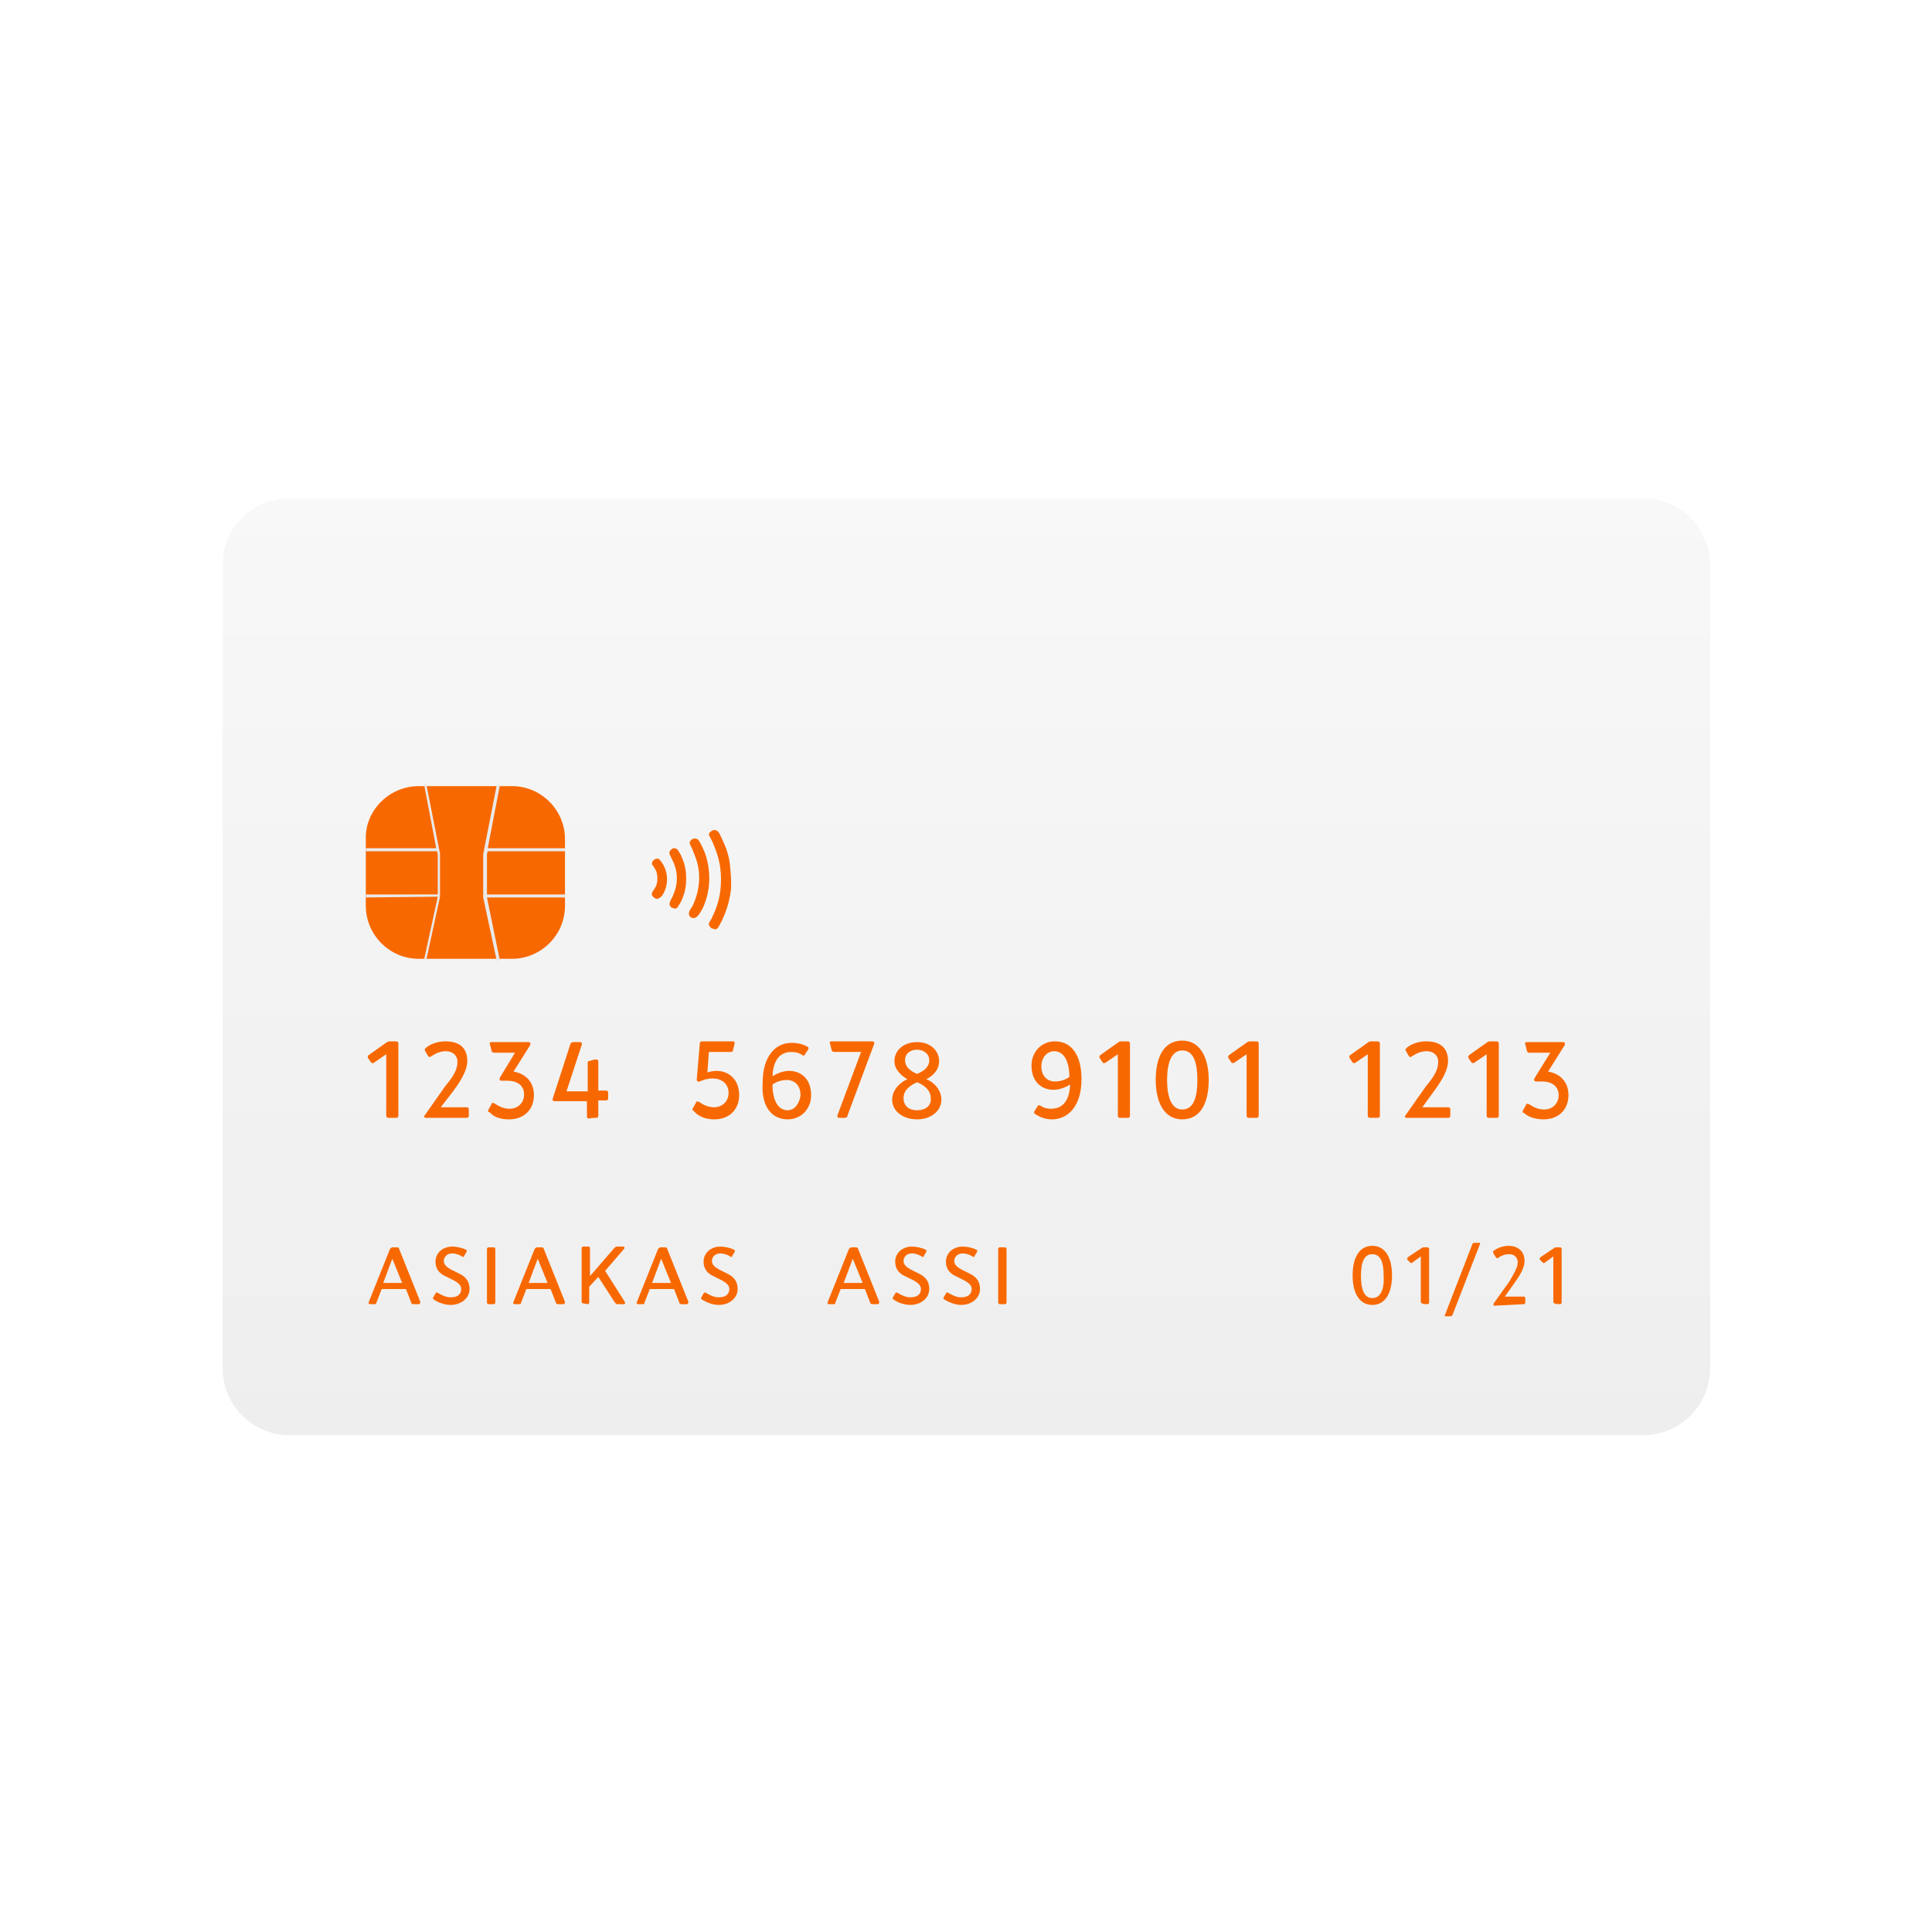
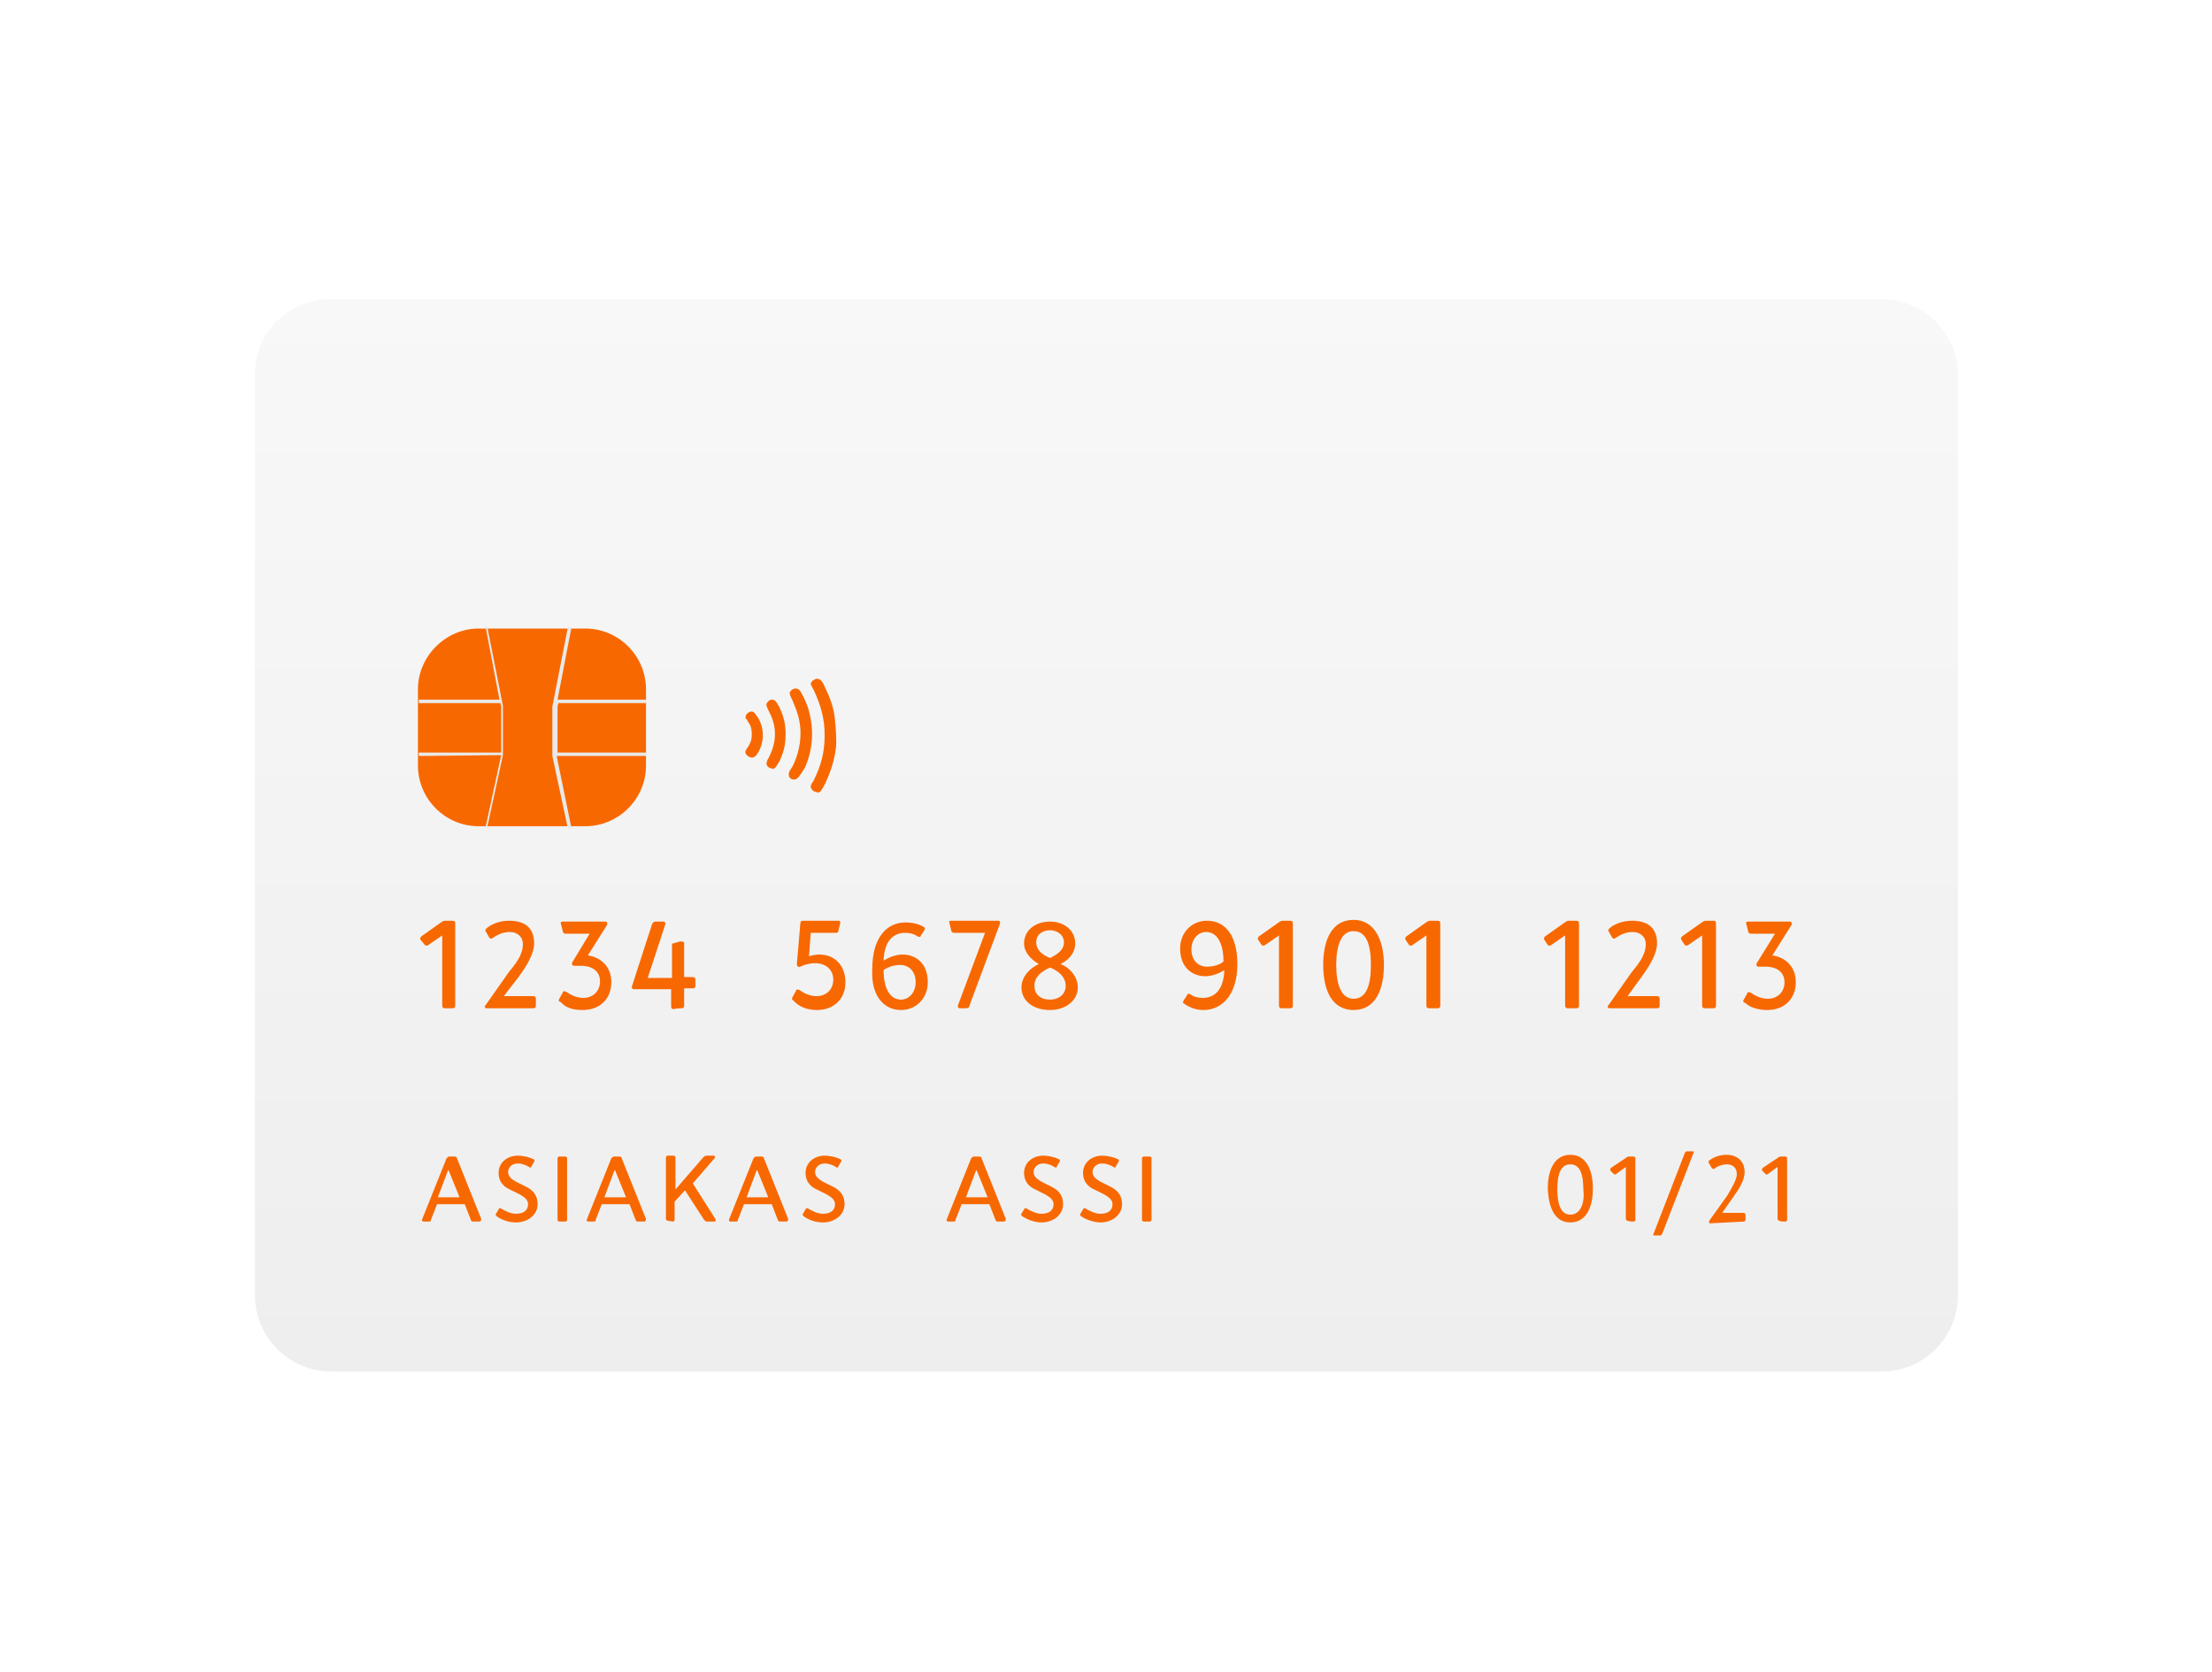
- <svg xmlns="http://www.w3.org/2000/svg" version="1.1" id="Layer_1" x="0px" y="0px" width="255.1px" height="255.1px" viewBox="0 0 255.1 255.1" style="enable-background:new 0 0 255.1 255.1;" xml:space="preserve">
+ <svg xmlns="http://www.w3.org/2000/svg" version="1.1" id="Layer_1" x="0px" y="0px" width="255.1px" height="192.8px" viewBox="0 0 255.1 192.8" style="enable-background:new 0 0 255.1 192.8;" xml:space="preserve">
  <style type="text/css">
	.st0{fill-rule:evenodd;clip-rule:evenodd;fill:url(#path-2_2_);}
	.st1{fill-rule:evenodd;clip-rule:evenodd;fill:#F86800;}
	.st2{fill:#E9E9E9;}
	.st3{fill:#F86800;}
</style>
  <g>
    <g transform="translate(-72, -50)">
      <g transform="translate(76, 52)">
        <g>
          <g>
            <g>
-               <linearGradient id="path-2_2_" gradientUnits="userSpaceOnUse" x1="-557.923" y1="-22.015" x2="-557.923" y2="-21.139" gradientTransform="matrix(224 0 0 141 125098.297 3167.901)">
+               <linearGradient id="path-2_2_" gradientUnits="userSpaceOnUse" x1="-730.168" y1="539.845" x2="-730.168" y2="538.969" gradientTransform="matrix(224 0 0 -141 163681.297 76150.68)">
                <stop offset="0" style="stop-color:#F8F8F8" />
                <stop offset="1" style="stop-color:#EEEEEE" />
              </linearGradient>
-               <path id="path-2_1_" class="st0" d="M34.2,63.8H213c4.8,0,8.8,3.9,8.8,8.8v106.1c0,4.8-3.9,8.8-8.8,8.8H34.2        c-4.8,0-8.8-3.9-8.8-8.8V72.5C25.4,67.7,29.3,63.8,34.2,63.8z" />
+               <path id="path-2_1_" class="st0" d="M34.2,32.5h178.8c4.8,0,8.8,3.9,8.8,8.8v106.1c0,4.8-3.9,8.8-8.8,8.8H34.2        c-4.8,0-8.8-3.9-8.8-8.8V41.2C25.4,36.4,29.2,32.5,34.2,32.5z" />
            </g>
          </g>
          <g transform="translate(22, 43)">
-             <path id="Rectangle" class="st1" d="M29.3,58.8h12.3c3.9,0,7,3.2,7,7v8.8c0,3.9-3.2,7-7,7H29.3c-3.9,0-7-3.2-7-7v-8.8       C22.2,62,25.4,58.8,29.3,58.8z" />
-             <path id="Combined-Shape" class="st2" d="M30.3,58.6l1.8,9.1v5.7l-1.8,8.3L30,81.7l1.8-8.3l-9.5,0.1v-0.4h9.5v-5.3l-0.1-0.4       h-9.4V67h9.3L30,58.6H30.3z M39.6,58.6l0.4,0.1L38.4,67h10.2v0.4H38.4l-0.1,0.4v5.3h10.3v0.4H38.3l1.7,8.3l-0.4,0.1l-1.8-8.4       v-5.7L39.6,58.6z" />
+             <path id="Rectangle" class="st1" d="M29.2,27.5h12.3c3.9,0,7,3.2,7,7v8.8c0,3.9-3.2,7-7,7H29.2c-3.9,0-7-3.2-7-7v-8.8       C22.2,30.7,25.4,27.5,29.2,27.5z" />
+             <path id="Combined-Shape" class="st2" d="M30.2,27.3l1.8,9.1v5.7l-1.8,8.3H30l1.8-8.3l-9.5,0.1v-0.4h9.5v-5.3l-0.1-0.4h-9.4       v-0.4h9.3L30,27.3H30.2z M39.5,27.3l0.4,0.1l-1.6,8.3h10.2v0.4H38.4l-0.1,0.4v5.3h10.3v0.4H38.2l1.7,8.3l-0.4,0.1l-1.8-8.4       v-5.7L39.5,27.3z" />
          </g>
          <g>
            <g>
-               <path id="path-4_1_" class="st3" d="M48.3,145.6c0.2,0,0.3-0.1,0.3-0.3v-9.5c0-0.2-0.1-0.3-0.3-0.3h-0.8c-0.2,0-0.2,0-0.4,0.1        l-2.4,1.7c-0.1,0.1-0.2,0.2-0.1,0.4l0.4,0.6c0.1,0.1,0.3,0.1,0.4,0l1.6-1.1v8.1c0,0.2,0.1,0.3,0.3,0.3H48.3z M57.6,145.6        c0.2,0,0.3-0.1,0.3-0.3v-0.8c0-0.2-0.1-0.3-0.3-0.3h-3.4l1.7-2.2c1.1-1.5,1.8-2.8,1.8-3.9c0-1.8-1.1-2.6-2.9-2.6        c-1.1,0-2,0.4-2.5,0.8c-0.2,0.2-0.3,0.3-0.2,0.4l0.4,0.7c0.1,0.2,0.3,0.2,0.4,0.1c0.6-0.4,1.2-0.7,2-0.7        c0.8,0,1.5,0.5,1.5,1.4s-0.4,1.8-1.6,3.2l-2.6,3.7c-0.1,0.2-0.2,0.2-0.2,0.3s0.1,0.2,0.2,0.2L57.6,145.6L57.6,145.6z         M63.2,145.8c2,0,3.3-1.3,3.3-3.2c0-1.9-1.3-2.9-2.7-3.1l2.2-3.5c0.1-0.2,0-0.4-0.2-0.4h-4.9c-0.2,0-0.3,0.1-0.2,0.3l0.2,0.8        c0,0.2,0.2,0.3,0.3,0.3H64l-2,3.3c-0.1,0.2,0,0.4,0.2,0.4h0.8c1.4,0,2.2,0.7,2.2,1.8c0,1.2-0.9,1.9-1.9,1.9        c-0.8,0-1.4-0.3-2-0.7c-0.2-0.1-0.4-0.1-0.4,0.1l-0.4,0.7c-0.1,0.2-0.1,0.3,0.2,0.4C61.2,145.5,62.1,145.8,63.2,145.8z         M74.7,145.6c0.2,0,0.3-0.1,0.3-0.3v-2h1c0.2,0,0.3-0.1,0.3-0.3v-0.7c0-0.2-0.1-0.3-0.3-0.3h-1v-3.9c0-0.1-0.1-0.2-0.2-0.2        s-0.2,0-0.3,0l-0.7,0.2c-0.2,0-0.2,0.1-0.2,0.3v3.7h-2.8l2-6.1c0.1-0.2,0-0.4-0.2-0.4h-0.9c-0.2,0-0.3,0.1-0.4,0.3l-2.3,7.1        c-0.1,0.2,0,0.4,0.2,0.4h4.3v2c0,0.2,0.1,0.3,0.3,0.3C73.9,145.6,74.7,145.6,74.7,145.6z M90.3,145.8c2,0,3.3-1.3,3.3-3.2        c0-2-1.3-3.2-3-3.2c-0.4,0-0.9,0.1-1.2,0.2l0.2-2.7h2.9c0.2,0,0.3-0.1,0.3-0.3l0.2-0.8c0-0.2,0-0.3-0.2-0.3h-4.1        c-0.2,0-0.3,0.1-0.3,0.3l-0.4,4.7c0,0.2,0.1,0.4,0.4,0.3c0.4-0.2,1-0.4,1.7-0.4c1.3,0,2.1,0.8,2.1,1.9c0,1.2-0.9,1.9-1.9,1.9        c-0.8,0-1.4-0.3-2-0.7c-0.2-0.1-0.4-0.1-0.4,0.1l-0.4,0.7c-0.1,0.2-0.1,0.3,0.1,0.4C88.3,145.5,89.3,145.8,90.3,145.8z         M100,145.8c1.8,0,3.1-1.4,3.1-3.2c0-2.2-1.4-3.2-2.9-3.2c-0.9,0-1.7,0.4-2.2,0.7c0.1-2.5,1.3-3.2,2.5-3.2        c0.5,0,1,0.1,1.4,0.4c0.2,0.1,0.4,0.1,0.4-0.1l0.4-0.6c0.1-0.2,0.1-0.3-0.1-0.4c-0.5-0.3-1.2-0.5-2.1-0.5        c-2,0-3.8,1.6-3.8,5.3C96.5,144.1,97.9,145.8,100,145.8z M100,144.6c-1.2,0-2-1.2-2-3.4c0.4-0.3,1.1-0.6,1.9-0.6        c1,0,1.8,0.7,1.8,2C101.6,143.7,100.9,144.6,100,144.6z M107.5,145.6c0.2,0,0.4-0.1,0.4-0.3l3.5-9.4c0.1-0.2,0-0.4-0.2-0.4        h-5.4c-0.2,0-0.3,0.1-0.2,0.3l0.2,0.8c0,0.2,0.2,0.3,0.3,0.3h3.6l-3.1,8.3c-0.1,0.2,0,0.4,0.2,0.4        C106.7,145.6,107.5,145.6,107.5,145.6z M117.1,145.8c1.8,0,3.2-1.1,3.2-2.6c0-1.2-0.9-2.3-2-2.7c1-0.5,1.7-1.3,1.7-2.4        c0-1.4-1.2-2.5-2.9-2.5c-1.8,0-3,1.1-3,2.5c0,1,0.7,1.8,1.7,2.4c-1.1,0.5-2,1.5-2,2.7C113.8,144.7,115.2,145.8,117.1,145.8z         M117.1,139.8c-1-0.4-1.6-1-1.6-1.8c0-0.9,0.7-1.4,1.6-1.4c0.8,0,1.6,0.5,1.6,1.4C118.7,138.9,118,139.4,117.1,139.8z         M117.1,144.6c-1.1,0-1.8-0.6-1.8-1.6c0-1.1,0.9-1.7,1.8-2.1c1,0.4,1.8,1.1,1.8,2.1C119,144,118.2,144.6,117.1,144.6z         M134.9,145.8c2,0,3.9-1.6,3.9-5.3c0-3.3-1.4-5-3.5-5c-1.8,0-3.1,1.4-3.1,3.2c0,2.2,1.4,3.2,2.9,3.2c0.9,0,1.7-0.4,2.2-0.7        c-0.1,2.5-1.3,3.2-2.5,3.2c-0.5,0-1-0.1-1.4-0.4c-0.2-0.1-0.4-0.1-0.4,0.1l-0.4,0.6c-0.1,0.2-0.1,0.3,0.1,0.4        C133.3,145.5,134,145.8,134.9,145.8z M135.3,140.8c-1,0-1.8-0.7-1.8-2c0-1.1,0.7-2,1.7-2c1.2,0,2,1.2,2,3.4        C136.8,140.5,136.1,140.8,135.3,140.8z M144.9,145.6c0.2,0,0.3-0.1,0.3-0.3v-9.5c0-0.2-0.1-0.3-0.3-0.3h-0.8        c-0.2,0-0.2,0-0.4,0.1l-2.4,1.7c-0.1,0.1-0.2,0.2-0.1,0.4l0.4,0.6c0.1,0.1,0.3,0.1,0.4,0l1.6-1.1v8.1c0,0.2,0.1,0.3,0.3,0.3        H144.9z M152.1,145.8c2.5,0,3.5-2.3,3.5-5.2s-1.1-5.2-3.5-5.2c-2.5,0-3.5,2.3-3.5,5.2S149.7,145.8,152.1,145.8z M152.1,144.5        c-1.4,0-2-1.6-2-3.9c0-2.3,0.6-3.9,2-3.9c1.5,0,2,1.6,2,3.9C154.1,142.9,153.6,144.5,152.1,144.5z M161.9,145.6        c0.2,0,0.3-0.1,0.3-0.3v-9.5c0-0.2-0.1-0.3-0.3-0.3h-0.8c-0.2,0-0.2,0-0.4,0.1l-2.4,1.7c-0.1,0.1-0.2,0.2-0.1,0.4l0.4,0.6        c0.1,0.1,0.3,0.1,0.4,0l1.6-1.1v8.1c0,0.2,0.1,0.3,0.3,0.3H161.9z M177.9,145.6c0.2,0,0.3-0.1,0.3-0.3v-9.5        c0-0.2-0.1-0.3-0.3-0.3h-0.8c-0.2,0-0.2,0-0.4,0.1l-2.4,1.7c-0.1,0.1-0.2,0.2-0.1,0.4l0.4,0.6c0.1,0.1,0.3,0.1,0.4,0l1.6-1.1        v8.1c0,0.2,0.1,0.3,0.3,0.3H177.9z M187.2,145.6c0.2,0,0.3-0.1,0.3-0.3v-0.8c0-0.2-0.1-0.3-0.3-0.3h-3.4l1.6-2.2        c1.1-1.5,1.8-2.8,1.8-3.9c0-1.8-1.1-2.6-2.9-2.6c-1.1,0-2,0.4-2.5,0.8c-0.2,0.2-0.3,0.3-0.2,0.4l0.4,0.7        c0.1,0.2,0.3,0.2,0.4,0.1c0.6-0.4,1.2-0.7,2-0.7c0.8,0,1.5,0.5,1.5,1.4s-0.4,1.8-1.6,3.2l-2.6,3.7c-0.1,0.2-0.2,0.2-0.2,0.3        c0,0.1,0.1,0.2,0.2,0.2C181.7,145.6,187.2,145.6,187.2,145.6z M193.6,145.6c0.2,0,0.3-0.1,0.3-0.3v-9.5c0-0.2-0.1-0.3-0.3-0.3        h-0.8c-0.2,0-0.2,0-0.4,0.1l-2.4,1.7c-0.1,0.1-0.2,0.2-0.1,0.4l0.4,0.6c0.1,0.1,0.3,0.1,0.4,0l1.6-1.1v8.1        c0,0.2,0.1,0.3,0.3,0.3H193.6z M199.8,145.8c2,0,3.3-1.3,3.3-3.2c0-1.9-1.3-2.9-2.7-3.1l2.2-3.5c0.1-0.2,0-0.4-0.2-0.4h-4.8        c-0.2,0-0.3,0.1-0.2,0.3l0.2,0.8c0,0.2,0.2,0.3,0.3,0.3h2.8l-2.1,3.4c-0.1,0.2,0,0.4,0.2,0.4h0.8c1.4,0,2.2,0.7,2.2,1.8        c0,1.2-0.9,1.9-1.9,1.9c-0.8,0-1.4-0.3-2-0.7c-0.2-0.1-0.4-0.1-0.4,0.1l-0.4,0.7c-0.1,0.2-0.1,0.3,0.2,0.4        C197.8,145.5,198.8,145.8,199.8,145.8z" />
+               <path id="path-4_1_" class="st3" d="M48.2,114.3c0.2,0,0.3-0.1,0.3-0.3v-9.5c0-0.2-0.1-0.3-0.3-0.3h-0.8c-0.2,0-0.2,0-0.4,0.1        l-2.4,1.7c-0.1,0.1-0.2,0.2-0.1,0.4L45,107c0.1,0.1,0.3,0.1,0.4,0l1.6-1.1v8.1c0,0.2,0.1,0.3,0.3,0.3H48.2z M57.5,114.3        c0.2,0,0.3-0.1,0.3-0.3v-0.8c0-0.2-0.1-0.3-0.3-0.3h-3.4l1.7-2.2c1.1-1.5,1.8-2.8,1.8-3.9c0-1.8-1.1-2.6-2.9-2.6        c-1.1,0-2,0.4-2.5,0.8c-0.2,0.2-0.3,0.3-0.2,0.4l0.4,0.7c0.1,0.2,0.3,0.2,0.4,0.1c0.6-0.4,1.2-0.7,2-0.7s1.5,0.5,1.5,1.4        s-0.4,1.8-1.6,3.2l-2.6,3.7c-0.1,0.2-0.2,0.2-0.2,0.3s0.1,0.2,0.2,0.2L57.5,114.3L57.5,114.3z M63.2,114.5        c2,0,3.3-1.3,3.3-3.2s-1.3-2.9-2.7-3.1l2.2-3.5c0.1-0.2,0-0.4-0.2-0.4h-4.9c-0.2,0-0.3,0.1-0.2,0.3l0.2,0.8        c0,0.2,0.2,0.3,0.3,0.3H64l-2,3.3c-0.1,0.2,0,0.4,0.2,0.4H63c1.4,0,2.2,0.7,2.2,1.8c0,1.2-0.9,1.9-1.9,1.9        c-0.8,0-1.4-0.3-2-0.7c-0.2-0.1-0.4-0.1-0.4,0.1l-0.4,0.7c-0.1,0.2-0.1,0.3,0.2,0.4C61.2,114.2,62,114.5,63.2,114.5z         M74.6,114.3c0.2,0,0.3-0.1,0.3-0.3v-2h1c0.2,0,0.3-0.1,0.3-0.3V111c0-0.2-0.1-0.3-0.3-0.3h-1v-3.9c0-0.1-0.1-0.2-0.2-0.2        c-0.1,0-0.2,0-0.3,0l-0.7,0.2c-0.2,0-0.2,0.1-0.2,0.3v3.7h-2.8l2-6.1c0.1-0.2,0-0.4-0.2-0.4h-0.9c-0.2,0-0.3,0.1-0.4,0.3        l-2.3,7.1c-0.1,0.2,0,0.4,0.2,0.4h4.3v2c0,0.2,0.1,0.3,0.3,0.3C73.9,114.3,74.6,114.3,74.6,114.3z M90.2,114.5        c2,0,3.3-1.3,3.3-3.2c0-2-1.3-3.2-3-3.2c-0.4,0-0.9,0.1-1.2,0.2l0.2-2.7h2.9c0.2,0,0.3-0.1,0.3-0.3l0.2-0.8        c0-0.2,0-0.3-0.2-0.3h-4.1c-0.2,0-0.3,0.1-0.3,0.3l-0.4,4.7c0,0.2,0.1,0.4,0.4,0.3c0.4-0.2,1-0.4,1.7-0.4        c1.3,0,2.1,0.8,2.1,1.9c0,1.2-0.9,1.9-1.9,1.9c-0.8,0-1.4-0.3-2-0.7c-0.2-0.1-0.4-0.1-0.4,0.1l-0.4,0.7        c-0.1,0.2-0.1,0.3,0.1,0.4C88.2,114.2,89.2,114.5,90.2,114.5z M99.9,114.5c1.8,0,3.1-1.4,3.1-3.2c0-2.2-1.4-3.2-2.9-3.2        c-0.9,0-1.7,0.4-2.2,0.7c0.1-2.5,1.3-3.2,2.5-3.2c0.5,0,1,0.1,1.4,0.4c0.2,0.1,0.4,0.1,0.4-0.1l0.4-0.6        c0.1-0.2,0.1-0.3-0.1-0.4c-0.5-0.3-1.2-0.5-2.1-0.5c-2,0-3.8,1.6-3.8,5.3C96.4,112.8,97.9,114.5,99.9,114.5z M99.9,113.3        c-1.2,0-2-1.2-2-3.4c0.4-0.3,1.1-0.6,1.9-0.6c1,0,1.8,0.7,1.8,2C101.6,112.4,100.9,113.3,99.9,113.3z M107.4,114.3        c0.2,0,0.4-0.1,0.4-0.3l3.5-9.4c0.1-0.2,0-0.4-0.2-0.4h-5.4c-0.2,0-0.3,0.1-0.2,0.3l0.2,0.8c0,0.2,0.2,0.3,0.3,0.3h3.6        l-3.1,8.3c-0.1,0.2,0,0.4,0.2,0.4C106.6,114.3,107.4,114.3,107.4,114.3z M117.1,114.5c1.8,0,3.2-1.1,3.2-2.6        c0-1.2-0.9-2.3-2-2.7c1-0.5,1.7-1.3,1.7-2.4c0-1.4-1.2-2.5-2.9-2.5c-1.8,0-3,1.1-3,2.5c0,1,0.7,1.8,1.7,2.4        c-1.1,0.5-2,1.5-2,2.7C113.8,113.4,115.1,114.5,117.1,114.5z M117.1,108.5c-1-0.4-1.6-1-1.6-1.8c0-0.9,0.7-1.4,1.6-1.4        c0.8,0,1.6,0.5,1.6,1.4S117.9,108.1,117.1,108.5z M117.1,113.3c-1.1,0-1.8-0.6-1.8-1.6c0-1.1,0.9-1.7,1.8-2.1        c1,0.4,1.8,1.1,1.8,2.1C118.9,112.7,118.1,113.3,117.1,113.3z M134.8,114.5c2,0,3.9-1.6,3.9-5.3c0-3.3-1.4-5-3.5-5        c-1.8,0-3.1,1.4-3.1,3.2c0,2.2,1.4,3.2,2.9,3.2c0.9,0,1.7-0.4,2.2-0.7c-0.1,2.5-1.3,3.2-2.5,3.2c-0.5,0-1-0.1-1.4-0.4        c-0.2-0.1-0.4-0.1-0.4,0.1l-0.4,0.6c-0.1,0.2-0.1,0.3,0.1,0.4C133.2,114.2,133.9,114.5,134.8,114.5z M135.2,109.5        c-1,0-1.8-0.7-1.8-2c0-1.1,0.7-2,1.7-2c1.2,0,2,1.2,2,3.4C136.8,109.2,136.1,109.5,135.2,109.5z M144.8,114.3        c0.2,0,0.3-0.1,0.3-0.3v-9.5c0-0.2-0.1-0.3-0.3-0.3H144c-0.2,0-0.2,0-0.4,0.1l-2.4,1.7c-0.1,0.1-0.2,0.2-0.1,0.4l0.4,0.6        c0.1,0.1,0.3,0.1,0.4,0l1.6-1.1v8.1c0,0.2,0.1,0.3,0.3,0.3H144.8z M152.1,114.5c2.5,0,3.5-2.3,3.5-5.2s-1.1-5.2-3.5-5.2        c-2.5,0-3.5,2.3-3.5,5.2S149.6,114.5,152.1,114.5z M152.1,113.2c-1.4,0-2-1.6-2-3.9c0-2.3,0.6-3.9,2-3.9c1.5,0,2,1.6,2,3.9        S153.6,113.2,152.1,113.2z M161.8,114.3c0.2,0,0.3-0.1,0.3-0.3v-9.5c0-0.2-0.1-0.3-0.3-0.3H161c-0.2,0-0.2,0-0.4,0.1l-2.4,1.7        c-0.1,0.1-0.2,0.2-0.1,0.4l0.4,0.6c0.1,0.1,0.3,0.1,0.4,0l1.6-1.1v8.1c0,0.2,0.1,0.3,0.3,0.3H161.8z M177.8,114.3        c0.2,0,0.3-0.1,0.3-0.3v-9.5c0-0.2-0.1-0.3-0.3-0.3H177c-0.2,0-0.2,0-0.4,0.1l-2.4,1.7c-0.1,0.1-0.2,0.2-0.1,0.4l0.4,0.6        c0.1,0.1,0.3,0.1,0.4,0l1.6-1.1v8.1c0,0.2,0.1,0.3,0.3,0.3H177.8z M187.1,114.3c0.2,0,0.3-0.1,0.3-0.3v-0.8        c0-0.2-0.1-0.3-0.3-0.3h-3.4l1.6-2.2c1.1-1.5,1.8-2.8,1.8-3.9c0-1.8-1.1-2.6-2.9-2.6c-1.1,0-2,0.4-2.5,0.8        c-0.2,0.2-0.3,0.3-0.2,0.4l0.4,0.7c0.1,0.2,0.3,0.2,0.4,0.1c0.6-0.4,1.2-0.7,2-0.7s1.5,0.5,1.5,1.4s-0.4,1.8-1.6,3.2l-2.6,3.7        c-0.1,0.2-0.2,0.2-0.2,0.3s0.1,0.2,0.2,0.2C181.6,114.3,187.1,114.3,187.1,114.3z M193.6,114.3c0.2,0,0.3-0.1,0.3-0.3v-9.5        c0-0.2-0.1-0.3-0.3-0.3h-0.8c-0.2,0-0.2,0-0.4,0.1L190,106c-0.1,0.1-0.2,0.2-0.1,0.4l0.4,0.6c0.1,0.1,0.3,0.1,0.4,0l1.6-1.1        v8.1c0,0.2,0.1,0.3,0.3,0.3H193.6z M199.8,114.5c2,0,3.3-1.3,3.3-3.2s-1.3-2.9-2.7-3.1l2.2-3.5c0.1-0.2,0-0.4-0.2-0.4h-4.8        c-0.2,0-0.3,0.1-0.2,0.3l0.2,0.8c0,0.2,0.2,0.3,0.3,0.3h2.8l-2.1,3.4c-0.1,0.2,0,0.4,0.2,0.4h0.8c1.4,0,2.2,0.7,2.2,1.8        c0,1.2-0.9,1.9-1.9,1.9c-0.8,0-1.4-0.3-2-0.7c-0.2-0.1-0.4-0.1-0.4,0.1l-0.4,0.7c-0.1,0.2-0.1,0.3,0.2,0.4        C197.8,114.2,198.8,114.5,199.8,114.5z" />
            </g>
          </g>
          <g>
            <g>
-               <path id="path-6_1_" class="st3" d="M45.4,170.2c0.2,0,0.3,0,0.3-0.2l0.7-1.8h3.2l0.7,1.8c0,0.1,0.1,0.2,0.3,0.2h0.7        c0.1,0,0.2-0.1,0.2-0.3l-2.8-7c0-0.1-0.1-0.2-0.3-0.2h-0.6c-0.1,0-0.2,0.1-0.3,0.2l-2.8,7c-0.1,0.2,0,0.3,0.2,0.3H45.4z         M49.1,167.4h-2.5l1.2-3.2L49.1,167.4z M55.5,170.3c1.4,0,2.5-0.9,2.5-2.1c0-1-0.5-1.6-1.3-2l-1.2-0.6        c-0.5-0.3-0.9-0.6-0.9-1.1c0-0.5,0.4-1,1.1-1c0.5,0,1,0.2,1.3,0.4c0.1,0.1,0.3,0.1,0.3-0.1l0.3-0.5c0.1-0.1,0-0.3-0.1-0.3        c-0.4-0.2-1.1-0.4-1.8-0.4c-1.2,0-2.2,0.8-2.2,2c0,1,0.6,1.6,1.3,1.9l1.2,0.6c0.5,0.3,0.9,0.6,0.9,1.1c0,0.7-0.5,1.1-1.4,1.1        c-0.6,0-1.2-0.3-1.7-0.6c-0.1-0.1-0.3,0-0.3,0.1l-0.3,0.5c-0.1,0.1,0,0.2,0.1,0.3C53.7,169.9,54.6,170.3,55.5,170.3z         M61.2,170.2c0.1,0,0.2-0.1,0.2-0.2v-7.1c0-0.1-0.1-0.2-0.2-0.2h-0.7c-0.1,0-0.2,0.1-0.2,0.2v7.1c0,0.1,0.1,0.2,0.2,0.2H61.2z         M64.5,170.2c0.2,0,0.3,0,0.3-0.2l0.7-1.8h3.2l0.7,1.8c0,0.1,0.1,0.2,0.3,0.2h0.7c0.1,0,0.2-0.1,0.2-0.3l-2.8-7        c0-0.1-0.1-0.2-0.3-0.2h-0.6c-0.1,0-0.2,0.1-0.3,0.2l-2.8,7c-0.1,0.2,0,0.3,0.2,0.3H64.5z M68.3,167.4h-2.5l1.2-3.2        L68.3,167.4z M73.6,170.2c0.1,0,0.2-0.1,0.2-0.2v-2.1l1.2-1.3l2.2,3.4c0.1,0.1,0.2,0.2,0.3,0.2h0.9c0.1,0,0.2-0.1,0.1-0.3        l-2.6-4.1l2.5-2.9c0.1-0.1,0.1-0.3-0.1-0.3h-0.8c-0.2,0-0.3,0.1-0.4,0.2l-3.2,3.7v-3.7c0-0.1-0.1-0.2-0.2-0.2H73        c-0.1,0-0.2,0.1-0.2,0.2v7.1c0,0.1,0.1,0.2,0.2,0.2L73.6,170.2L73.6,170.2z M80.8,170.2c0.2,0,0.3,0,0.3-0.2l0.7-1.8H85        l0.7,1.8c0,0.1,0.1,0.2,0.3,0.2h0.7c0.1,0,0.2-0.1,0.2-0.3l-2.8-7c0-0.1-0.1-0.2-0.3-0.2h-0.6c-0.1,0-0.2,0.1-0.3,0.2l-2.8,7        c-0.1,0.2,0,0.3,0.2,0.3H80.8z M84.6,167.4h-2.5l1.2-3.2L84.6,167.4z M90.9,170.3c1.4,0,2.5-0.9,2.5-2.1c0-1-0.5-1.6-1.3-2        l-1.2-0.6c-0.5-0.3-0.9-0.6-0.9-1.1c0-0.5,0.4-1,1.1-1c0.5,0,1,0.2,1.3,0.4c0.1,0.1,0.3,0.1,0.3-0.1l0.3-0.5        c0.1-0.1,0-0.3-0.1-0.3c-0.4-0.2-1.1-0.4-1.8-0.4c-1.2,0-2.2,0.8-2.2,2c0,1,0.6,1.6,1.3,1.9l1.2,0.6c0.5,0.3,0.9,0.6,0.9,1.1        c0,0.7-0.5,1.1-1.4,1.1c-0.6,0-1.2-0.3-1.7-0.6c-0.1-0.1-0.3,0-0.3,0.1l-0.3,0.5c-0.1,0.1,0,0.2,0.1,0.3        C89.2,169.9,90,170.3,90.9,170.3z M106,170.2c0.2,0,0.3,0,0.3-0.2l0.7-1.8h3.2l0.7,1.8c0,0.1,0.1,0.2,0.3,0.2h0.7        c0.1,0,0.2-0.1,0.2-0.3l-2.8-7c0-0.1-0.1-0.2-0.3-0.2h-0.6c-0.1,0-0.2,0.1-0.3,0.2l-2.8,7c-0.1,0.2,0,0.3,0.2,0.3H106z         M109.9,167.4h-2.5l1.2-3.2L109.9,167.4z M116.2,170.3c1.4,0,2.5-0.9,2.5-2.1c0-1-0.5-1.6-1.3-2l-1.2-0.6        c-0.5-0.3-0.9-0.6-0.9-1.1c0-0.5,0.4-1,1.1-1c0.5,0,1,0.2,1.3,0.4c0.1,0.1,0.3,0.1,0.3-0.1l0.3-0.5c0.1-0.1,0-0.3-0.1-0.3        c-0.4-0.2-1.1-0.4-1.8-0.4c-1.2,0-2.2,0.8-2.2,2c0,1,0.6,1.6,1.3,1.9l1.2,0.6c0.5,0.3,0.9,0.6,0.9,1.1c0,0.7-0.5,1.1-1.4,1.1        c-0.6,0-1.2-0.3-1.7-0.6c-0.1-0.1-0.3,0-0.3,0.1l-0.3,0.5c-0.1,0.1,0,0.2,0.1,0.3C114.4,169.9,115.3,170.3,116.2,170.3z         M122.9,170.3c1.4,0,2.5-0.9,2.5-2.1c0-1-0.5-1.6-1.3-2l-1.2-0.6c-0.5-0.3-0.9-0.6-0.9-1.1c0-0.5,0.4-1,1.1-1        c0.5,0,1,0.2,1.3,0.4c0.1,0.1,0.3,0.1,0.3-0.1l0.3-0.5c0.1-0.1,0-0.3-0.1-0.3c-0.4-0.2-1.1-0.4-1.8-0.4c-1.2,0-2.2,0.8-2.2,2        c0,1,0.6,1.6,1.3,1.9l1.2,0.6c0.5,0.3,0.9,0.6,0.9,1.1c0,0.7-0.5,1.1-1.4,1.1c-0.6,0-1.2-0.3-1.7-0.6c-0.1-0.1-0.3,0-0.3,0.1        l-0.3,0.5c-0.1,0.1,0,0.2,0.1,0.3C121.2,169.9,122.1,170.3,122.9,170.3z M128.7,170.2c0.1,0,0.2-0.1,0.2-0.2v-7.1        c0-0.1-0.1-0.2-0.2-0.2H128c-0.1,0-0.2,0.1-0.2,0.2v7.1c0,0.1,0.1,0.2,0.2,0.2H128.7z" />
+               <path id="path-6_1_" class="st3" d="M45.4,138.9c0.2,0,0.3,0,0.3-0.2l0.7-1.8h3.2l0.7,1.8c0,0.1,0.1,0.2,0.3,0.2h0.7        c0.1,0,0.2-0.1,0.2-0.3l-2.8-7c0-0.1-0.1-0.2-0.3-0.2h-0.6c-0.1,0-0.2,0.1-0.3,0.2l-2.8,7c-0.1,0.2,0,0.3,0.2,0.3H45.4z         M49,136.1h-2.5l1.2-3.2L49,136.1z M55.5,139c1.4,0,2.5-0.9,2.5-2.1c0-1-0.5-1.6-1.3-2l-1.2-0.6c-0.5-0.3-0.9-0.6-0.9-1.1        s0.4-1,1.1-1c0.5,0,1,0.2,1.3,0.4c0.1,0.1,0.3,0.1,0.3-0.1l0.3-0.5c0.1-0.1,0-0.3-0.1-0.3c-0.4-0.2-1.1-0.4-1.8-0.4        c-1.2,0-2.2,0.8-2.2,2c0,1,0.6,1.6,1.3,1.9l1.2,0.6c0.5,0.3,0.9,0.6,0.9,1.1c0,0.7-0.5,1.1-1.4,1.1c-0.6,0-1.2-0.3-1.7-0.6        c-0.1-0.1-0.3,0-0.3,0.1l-0.3,0.5c-0.1,0.1,0,0.2,0.1,0.3C53.7,138.6,54.5,139,55.5,139z M61.2,138.9c0.1,0,0.2-0.1,0.2-0.2        v-7.1c0-0.1-0.1-0.2-0.2-0.2h-0.7c-0.1,0-0.2,0.1-0.2,0.2v7.1c0,0.1,0.1,0.2,0.2,0.2H61.2z M64.4,138.9c0.2,0,0.3,0,0.3-0.2        l0.7-1.8h3.2l0.7,1.8c0,0.1,0.1,0.2,0.3,0.2h0.7c0.1,0,0.2-0.1,0.2-0.3l-2.8-7c0-0.1-0.1-0.2-0.3-0.2h-0.6        c-0.1,0-0.2,0.1-0.3,0.2l-2.8,7c-0.1,0.2,0,0.3,0.2,0.3H64.4z M68.2,136.1h-2.5l1.2-3.2L68.2,136.1z M73.6,138.9        c0.1,0,0.2-0.1,0.2-0.2v-2.1l1.2-1.3l2.2,3.4c0.1,0.1,0.2,0.2,0.3,0.2h0.9c0.1,0,0.2-0.1,0.1-0.3l-2.6-4.1l2.5-2.9        c0.1-0.1,0.1-0.3-0.1-0.3h-0.8c-0.2,0-0.3,0.1-0.4,0.2l-3.2,3.7v-3.7c0-0.1-0.1-0.2-0.2-0.2h-0.7c-0.1,0-0.2,0.1-0.2,0.2v7.1        c0,0.1,0.1,0.2,0.2,0.2L73.6,138.9L73.6,138.9z M80.8,138.9c0.2,0,0.3,0,0.3-0.2l0.7-1.8h3.2l0.7,1.8c0,0.1,0.1,0.2,0.3,0.2        h0.7c0.1,0,0.2-0.1,0.2-0.3l-2.8-7c0-0.1-0.1-0.2-0.3-0.2h-0.6c-0.1,0-0.2,0.1-0.3,0.2l-2.8,7c-0.1,0.2,0,0.3,0.2,0.3H80.8z         M84.6,136.1h-2.5l1.2-3.2L84.6,136.1z M90.9,139c1.4,0,2.5-0.9,2.5-2.1c0-1-0.5-1.6-1.3-2l-1.2-0.6c-0.5-0.3-0.9-0.6-0.9-1.1        s0.4-1,1.1-1c0.5,0,1,0.2,1.3,0.4c0.1,0.1,0.3,0.1,0.3-0.1L93,132c0.1-0.1,0-0.3-0.1-0.3c-0.4-0.2-1.1-0.4-1.8-0.4        c-1.2,0-2.2,0.8-2.2,2c0,1,0.6,1.6,1.3,1.9l1.2,0.6c0.5,0.3,0.9,0.6,0.9,1.1c0,0.7-0.5,1.1-1.4,1.1c-0.6,0-1.2-0.3-1.7-0.6        c-0.1-0.1-0.3,0-0.3,0.1l-0.3,0.5c-0.1,0.1,0,0.2,0.1,0.3C89.1,138.6,89.9,139,90.9,139z M105.9,138.9c0.2,0,0.3,0,0.3-0.2        l0.7-1.8h3.2l0.7,1.8c0,0.1,0.1,0.2,0.3,0.2h0.7c0.1,0,0.2-0.1,0.2-0.3l-2.8-7c0-0.1-0.1-0.2-0.3-0.2h-0.6        c-0.1,0-0.2,0.1-0.3,0.2l-2.8,7c-0.1,0.2,0,0.3,0.2,0.3H105.9z M109.9,136.1h-2.5l1.2-3.2L109.9,136.1z M116.1,139        c1.4,0,2.5-0.9,2.5-2.1c0-1-0.5-1.6-1.3-2l-1.2-0.6c-0.5-0.3-0.9-0.6-0.9-1.1s0.4-1,1.1-1c0.5,0,1,0.2,1.3,0.4        c0.1,0.1,0.3,0.1,0.3-0.1l0.3-0.5c0.1-0.1,0-0.3-0.1-0.3c-0.4-0.2-1.1-0.4-1.8-0.4c-1.2,0-2.2,0.8-2.2,2c0,1,0.6,1.6,1.3,1.9        l1.2,0.6c0.5,0.3,0.9,0.6,0.9,1.1c0,0.7-0.5,1.1-1.4,1.1c-0.6,0-1.2-0.3-1.7-0.6c-0.1-0.1-0.3,0-0.3,0.1l-0.3,0.5        c-0.1,0.1,0,0.2,0.1,0.3C114.4,138.6,115.2,139,116.1,139z M122.9,139c1.4,0,2.5-0.9,2.5-2.1c0-1-0.5-1.6-1.3-2l-1.2-0.6        c-0.5-0.3-0.9-0.6-0.9-1.1s0.4-1,1.1-1c0.5,0,1,0.2,1.3,0.4c0.1,0.1,0.3,0.1,0.3-0.1l0.3-0.5c0.1-0.1,0-0.3-0.1-0.3        c-0.4-0.2-1.1-0.4-1.8-0.4c-1.2,0-2.2,0.8-2.2,2c0,1,0.6,1.6,1.3,1.9l1.2,0.6c0.5,0.3,0.9,0.6,0.9,1.1c0,0.7-0.5,1.1-1.4,1.1        c-0.6,0-1.2-0.3-1.7-0.6c-0.1-0.1-0.3,0-0.3,0.1l-0.3,0.5c-0.1,0.1,0,0.2,0.1,0.3C121.1,138.6,122.1,139,122.9,139z         M128.6,138.9c0.1,0,0.2-0.1,0.2-0.2v-7.1c0-0.1-0.1-0.2-0.2-0.2h-0.7c-0.1,0-0.2,0.1-0.2,0.2v7.1c0,0.1,0.1,0.2,0.2,0.2        H128.6z" />
            </g>
          </g>
          <g id="_x30_1_x2F_21">
            <g>
-               <path id="path-8_1_" class="st3" d="M177.2,170.3c1.8,0,2.6-1.7,2.6-3.9c0-2.2-0.8-3.9-2.6-3.9c-1.8,0-2.6,1.7-2.6,3.9        C174.6,168.6,175.4,170.3,177.2,170.3z M177.2,169.4c-1.1,0-1.5-1.2-1.5-2.9c0-1.8,0.4-2.9,1.5-2.9c1.1,0,1.5,1.1,1.5,2.9        C178.8,168.2,178.3,169.4,177.2,169.4z M184.5,170.2c0.1,0,0.2-0.1,0.2-0.2v-7.1c0-0.1-0.1-0.2-0.2-0.2h-0.5        c-0.1,0-0.2,0-0.3,0.1l-1.8,1.2c-0.1,0.1-0.1,0.2-0.1,0.3l0.4,0.4c0.1,0.1,0.2,0.1,0.3,0l1.1-0.8v6c0,0.1,0.1,0.2,0.2,0.2        C183.8,170.2,184.5,170.2,184.5,170.2z M187.5,171.8c0.1,0,0.2,0,0.3-0.2l3.6-9.3c0.1-0.2,0-0.2-0.1-0.2h-0.6        c-0.1,0-0.2,0-0.3,0.2l-3.6,9.3c-0.1,0.2,0,0.2,0.1,0.2H187.5z M197.2,170.2c0.1,0,0.2-0.1,0.2-0.2v-0.6        c0-0.1-0.1-0.2-0.2-0.2h-2.5l1.2-1.7c0.8-1.1,1.4-2.1,1.4-3c0-1.3-0.9-2-2.1-2c-0.8,0-1.5,0.3-1.9,0.6        c-0.2,0.1-0.2,0.2-0.1,0.4l0.3,0.5c0.1,0.1,0.2,0.2,0.3,0.1c0.4-0.3,0.9-0.5,1.5-0.5c0.6,0,1.1,0.4,1.1,1.1        c0,0.6-0.4,1.3-1.1,2.5l-2,2.8c-0.1,0.1-0.1,0.2-0.1,0.3s0.1,0.1,0.2,0.1L197.2,170.2L197.2,170.2z M202,170.2        c0.1,0,0.2-0.1,0.2-0.2v-7.1c0-0.1-0.1-0.2-0.2-0.2h-0.5c-0.1,0-0.2,0-0.3,0.1l-1.8,1.2c-0.1,0.1-0.1,0.2-0.1,0.3l0.4,0.4        c0.1,0.1,0.2,0.1,0.3,0l1.1-0.8v6c0,0.1,0.1,0.2,0.2,0.2C201.3,170.2,202,170.2,202,170.2z" />
+               <path id="path-8_1_" class="st3" d="M177.1,139c1.8,0,2.6-1.7,2.6-3.9s-0.8-3.9-2.6-3.9s-2.6,1.7-2.6,3.9        C174.6,137.3,175.3,139,177.1,139z M177.1,138.1c-1.1,0-1.5-1.2-1.5-2.9c0-1.8,0.4-2.9,1.5-2.9s1.5,1.1,1.5,2.9        C178.8,136.9,178.2,138.1,177.1,138.1z M184.4,138.9c0.1,0,0.2-0.1,0.2-0.2v-7.1c0-0.1-0.1-0.2-0.2-0.2h-0.5        c-0.1,0-0.2,0-0.3,0.1l-1.8,1.2c-0.1,0.1-0.1,0.2-0.1,0.3l0.4,0.4c0.1,0.1,0.2,0.1,0.3,0l1.1-0.8v6c0,0.1,0.1,0.2,0.2,0.2        C183.8,138.9,184.4,138.9,184.4,138.9z M187.4,140.5c0.1,0,0.2,0,0.3-0.2l3.6-9.3c0.1-0.2,0-0.2-0.1-0.2h-0.6        c-0.1,0-0.2,0-0.3,0.2l-3.6,9.3c-0.1,0.2,0,0.2,0.1,0.2H187.4z M197.1,138.9c0.1,0,0.2-0.1,0.2-0.2v-0.6        c0-0.1-0.1-0.2-0.2-0.2h-2.5l1.2-1.7c0.8-1.1,1.4-2.1,1.4-3c0-1.3-0.9-2-2.1-2c-0.8,0-1.5,0.3-1.9,0.6        c-0.2,0.1-0.2,0.2-0.1,0.4l0.3,0.5c0.1,0.1,0.2,0.2,0.3,0.1c0.4-0.3,0.9-0.5,1.5-0.5s1.1,0.4,1.1,1.1c0,0.6-0.4,1.3-1.1,2.5        l-2,2.8c-0.1,0.1-0.1,0.2-0.1,0.3s0.1,0.1,0.2,0.1L197.1,138.9L197.1,138.9z M201.9,138.9c0.1,0,0.2-0.1,0.2-0.2v-7.1        c0-0.1-0.1-0.2-0.2-0.2h-0.5c-0.1,0-0.2,0-0.3,0.1l-1.8,1.2c-0.1,0.1-0.1,0.2-0.1,0.3l0.4,0.4c0.1,0.1,0.2,0.1,0.3,0l1.1-0.8        v6c0,0.1,0.1,0.2,0.2,0.2C201.2,138.9,201.9,138.9,201.9,138.9z" />
            </g>
          </g>
-           <path id="contactless" class="st1" d="M90,120.6c-0.2-0.1-0.4-0.4-0.4-0.5c0-0.2,0-0.3,0.3-0.7c0.9-1.8,1.3-3.3,1.3-5.3      c0-1.9-0.4-3.3-1.2-5.1c-0.2-0.4-0.4-0.7-0.4-0.8c0-0.2,0.2-0.4,0.4-0.5c0.3-0.2,0.6-0.1,0.8,0.1c0.1,0.1,0.3,0.4,0.4,0.7      c0.6,1.2,1.1,2.5,1.2,3.9c0.1,0.9,0.2,2.5,0.1,3.2c-0.2,1.5-0.6,2.7-1.2,4c-0.4,0.8-0.6,1.1-0.8,1.1c0,0-0.1,0-0.2,0      C90.2,120.6,90.1,120.6,90,120.6z M87.4,119.2c-0.4-0.1-0.5-0.5-0.4-0.8c0-0.1,0.2-0.4,0.4-0.7c0.7-1.4,1-2.9,0.9-4.4      c-0.1-1.2-0.4-2-0.9-3.2c-0.4-0.8-0.4-0.9-0.2-1.1c0.2-0.3,0.7-0.4,1-0.1c0.2,0.2,0.8,1.4,1,2.1c0.7,2.3,0.6,4.7-0.4,6.9      C88.2,119,87.9,119.3,87.4,119.2z M84.8,117.9c-0.2-0.1-0.4-0.3-0.4-0.5c0-0.1,0-0.3,0.3-0.8c0.9-1.8,0.9-3.5,0-5.2      c-0.4-0.8-0.4-0.9-0.1-1.2c0.2-0.2,0.3-0.2,0.4-0.2c0.4,0,0.5,0.2,0.9,0.9c0.5,1.1,0.7,1.9,0.7,3.1c0,1.2-0.2,2-0.7,3.1      c-0.4,0.6-0.4,0.8-0.8,0.9C85.1,117.9,84.9,117.9,84.8,117.9z M82.5,116.6c-0.2-0.1-0.4-0.3-0.4-0.4c-0.1-0.2,0-0.4,0.3-0.8      c0.3-0.5,0.4-0.8,0.4-1.4c0-0.6-0.1-1-0.4-1.4c-0.1-0.2-0.2-0.4-0.3-0.4c-0.1-0.4,0.2-0.7,0.5-0.8c0.4-0.1,0.5,0.1,0.8,0.5      c0.9,1.3,0.9,3.1,0,4.4C83.1,116.6,82.8,116.8,82.5,116.6L82.5,116.6z" />
+           <path id="contactless" class="st1" d="M89.9,89.3c-0.2-0.1-0.4-0.4-0.4-0.5c0-0.2,0-0.3,0.3-0.7c0.9-1.8,1.3-3.3,1.3-5.3      c0-1.9-0.4-3.3-1.2-5.1c-0.2-0.4-0.4-0.7-0.4-0.8c0-0.2,0.2-0.4,0.4-0.5c0.3-0.2,0.6-0.1,0.8,0.1c0.1,0.1,0.3,0.4,0.4,0.7      c0.6,1.2,1.1,2.5,1.2,3.9c0.1,0.9,0.2,2.5,0.1,3.2c-0.2,1.5-0.6,2.7-1.2,4c-0.4,0.8-0.6,1.1-0.8,1.1c0,0-0.1,0-0.2,0      C90.1,89.3,90.1,89.3,89.9,89.3z M87.4,87.9c-0.4-0.1-0.5-0.5-0.4-0.8c0-0.1,0.2-0.4,0.4-0.7c0.7-1.4,1-2.9,0.9-4.4      c-0.1-1.2-0.4-2-0.9-3.2c-0.4-0.8-0.4-0.9-0.2-1.1c0.2-0.3,0.7-0.4,1-0.1c0.2,0.2,0.8,1.4,1,2.1c0.7,2.3,0.6,4.7-0.4,6.9      C88.1,87.7,87.9,88,87.4,87.9z M84.8,86.6c-0.2-0.1-0.4-0.3-0.4-0.5c0-0.1,0-0.3,0.3-0.8c0.9-1.8,0.9-3.5,0-5.2      c-0.4-0.8-0.4-0.9-0.1-1.2c0.2-0.2,0.3-0.2,0.4-0.2c0.4,0,0.5,0.2,0.9,0.9c0.5,1.1,0.7,1.9,0.7,3.1s-0.2,2-0.7,3.1      c-0.4,0.6-0.4,0.8-0.8,0.9C85.1,86.6,84.9,86.6,84.8,86.6z M82.4,85.3c-0.2-0.1-0.4-0.3-0.4-0.4c-0.1-0.2,0-0.4,0.3-0.8      c0.3-0.5,0.4-0.8,0.4-1.4s-0.1-1-0.4-1.4c-0.1-0.2-0.2-0.4-0.3-0.4c-0.1-0.4,0.2-0.7,0.5-0.8c0.4-0.1,0.5,0.1,0.8,0.5      c0.9,1.3,0.9,3.1,0,4.4C83.1,85.3,82.8,85.5,82.4,85.3L82.4,85.3z" />
        </g>
      </g>
    </g>
  </g>
</svg>
